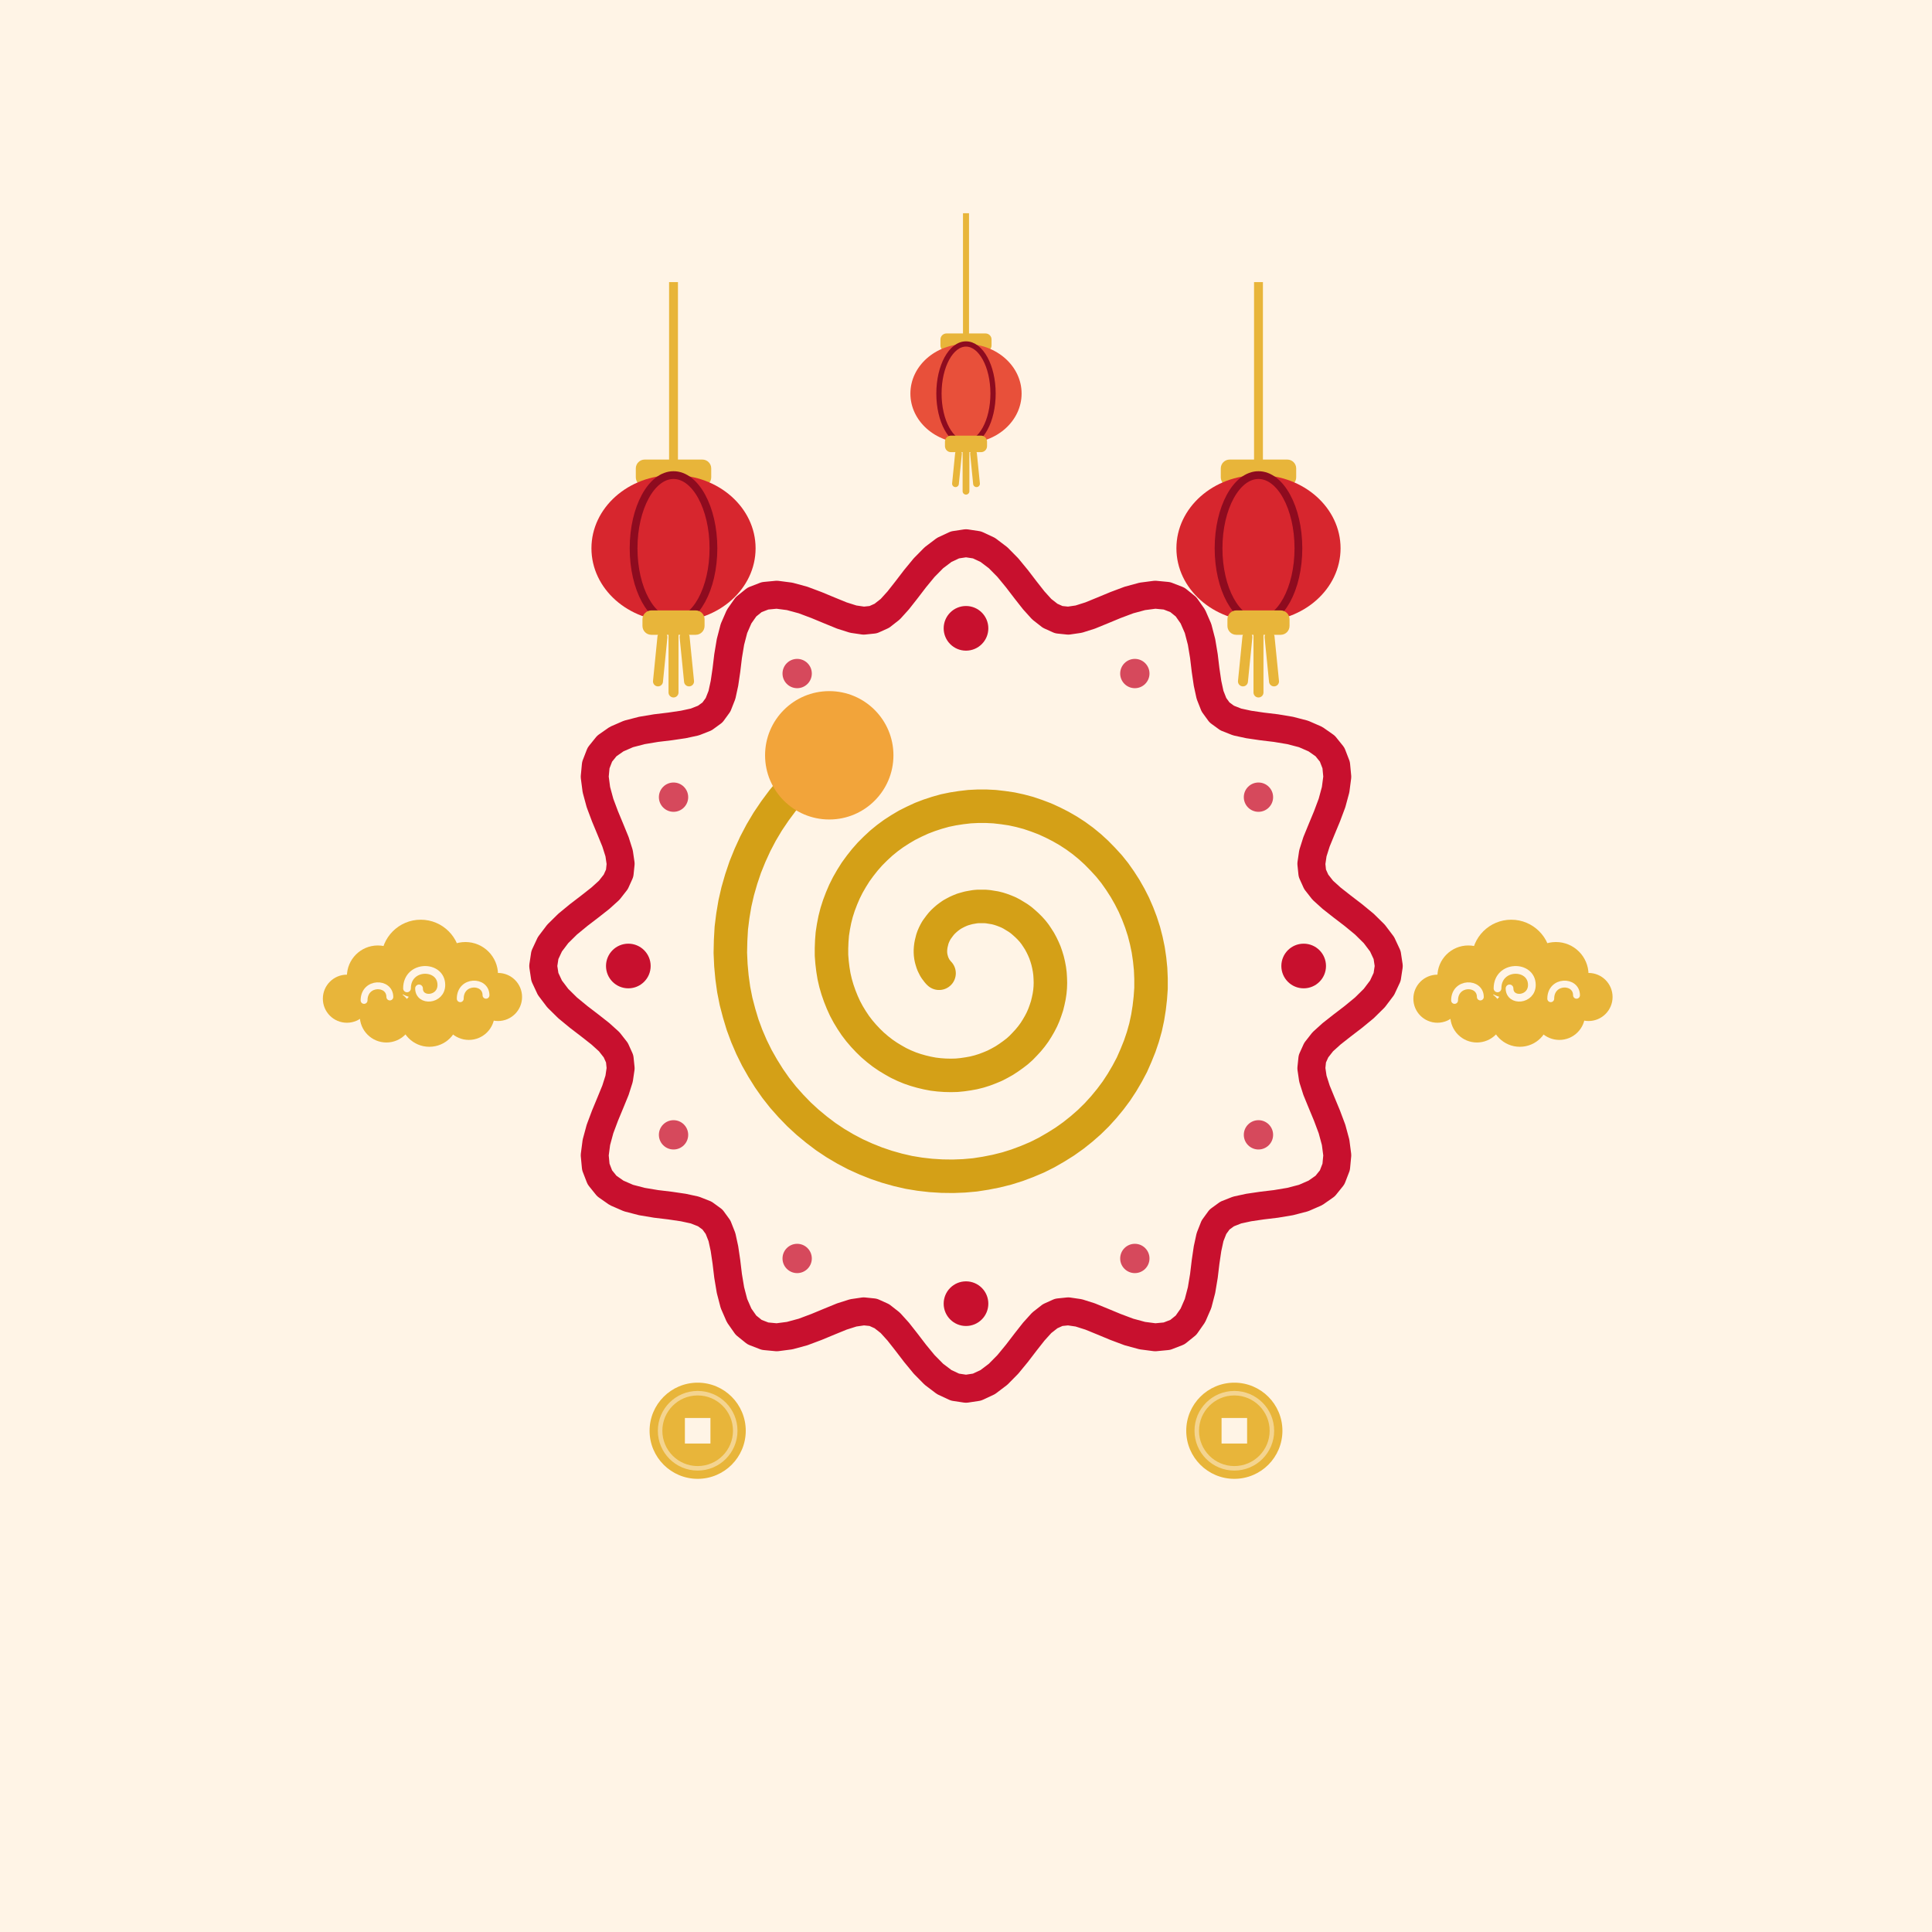
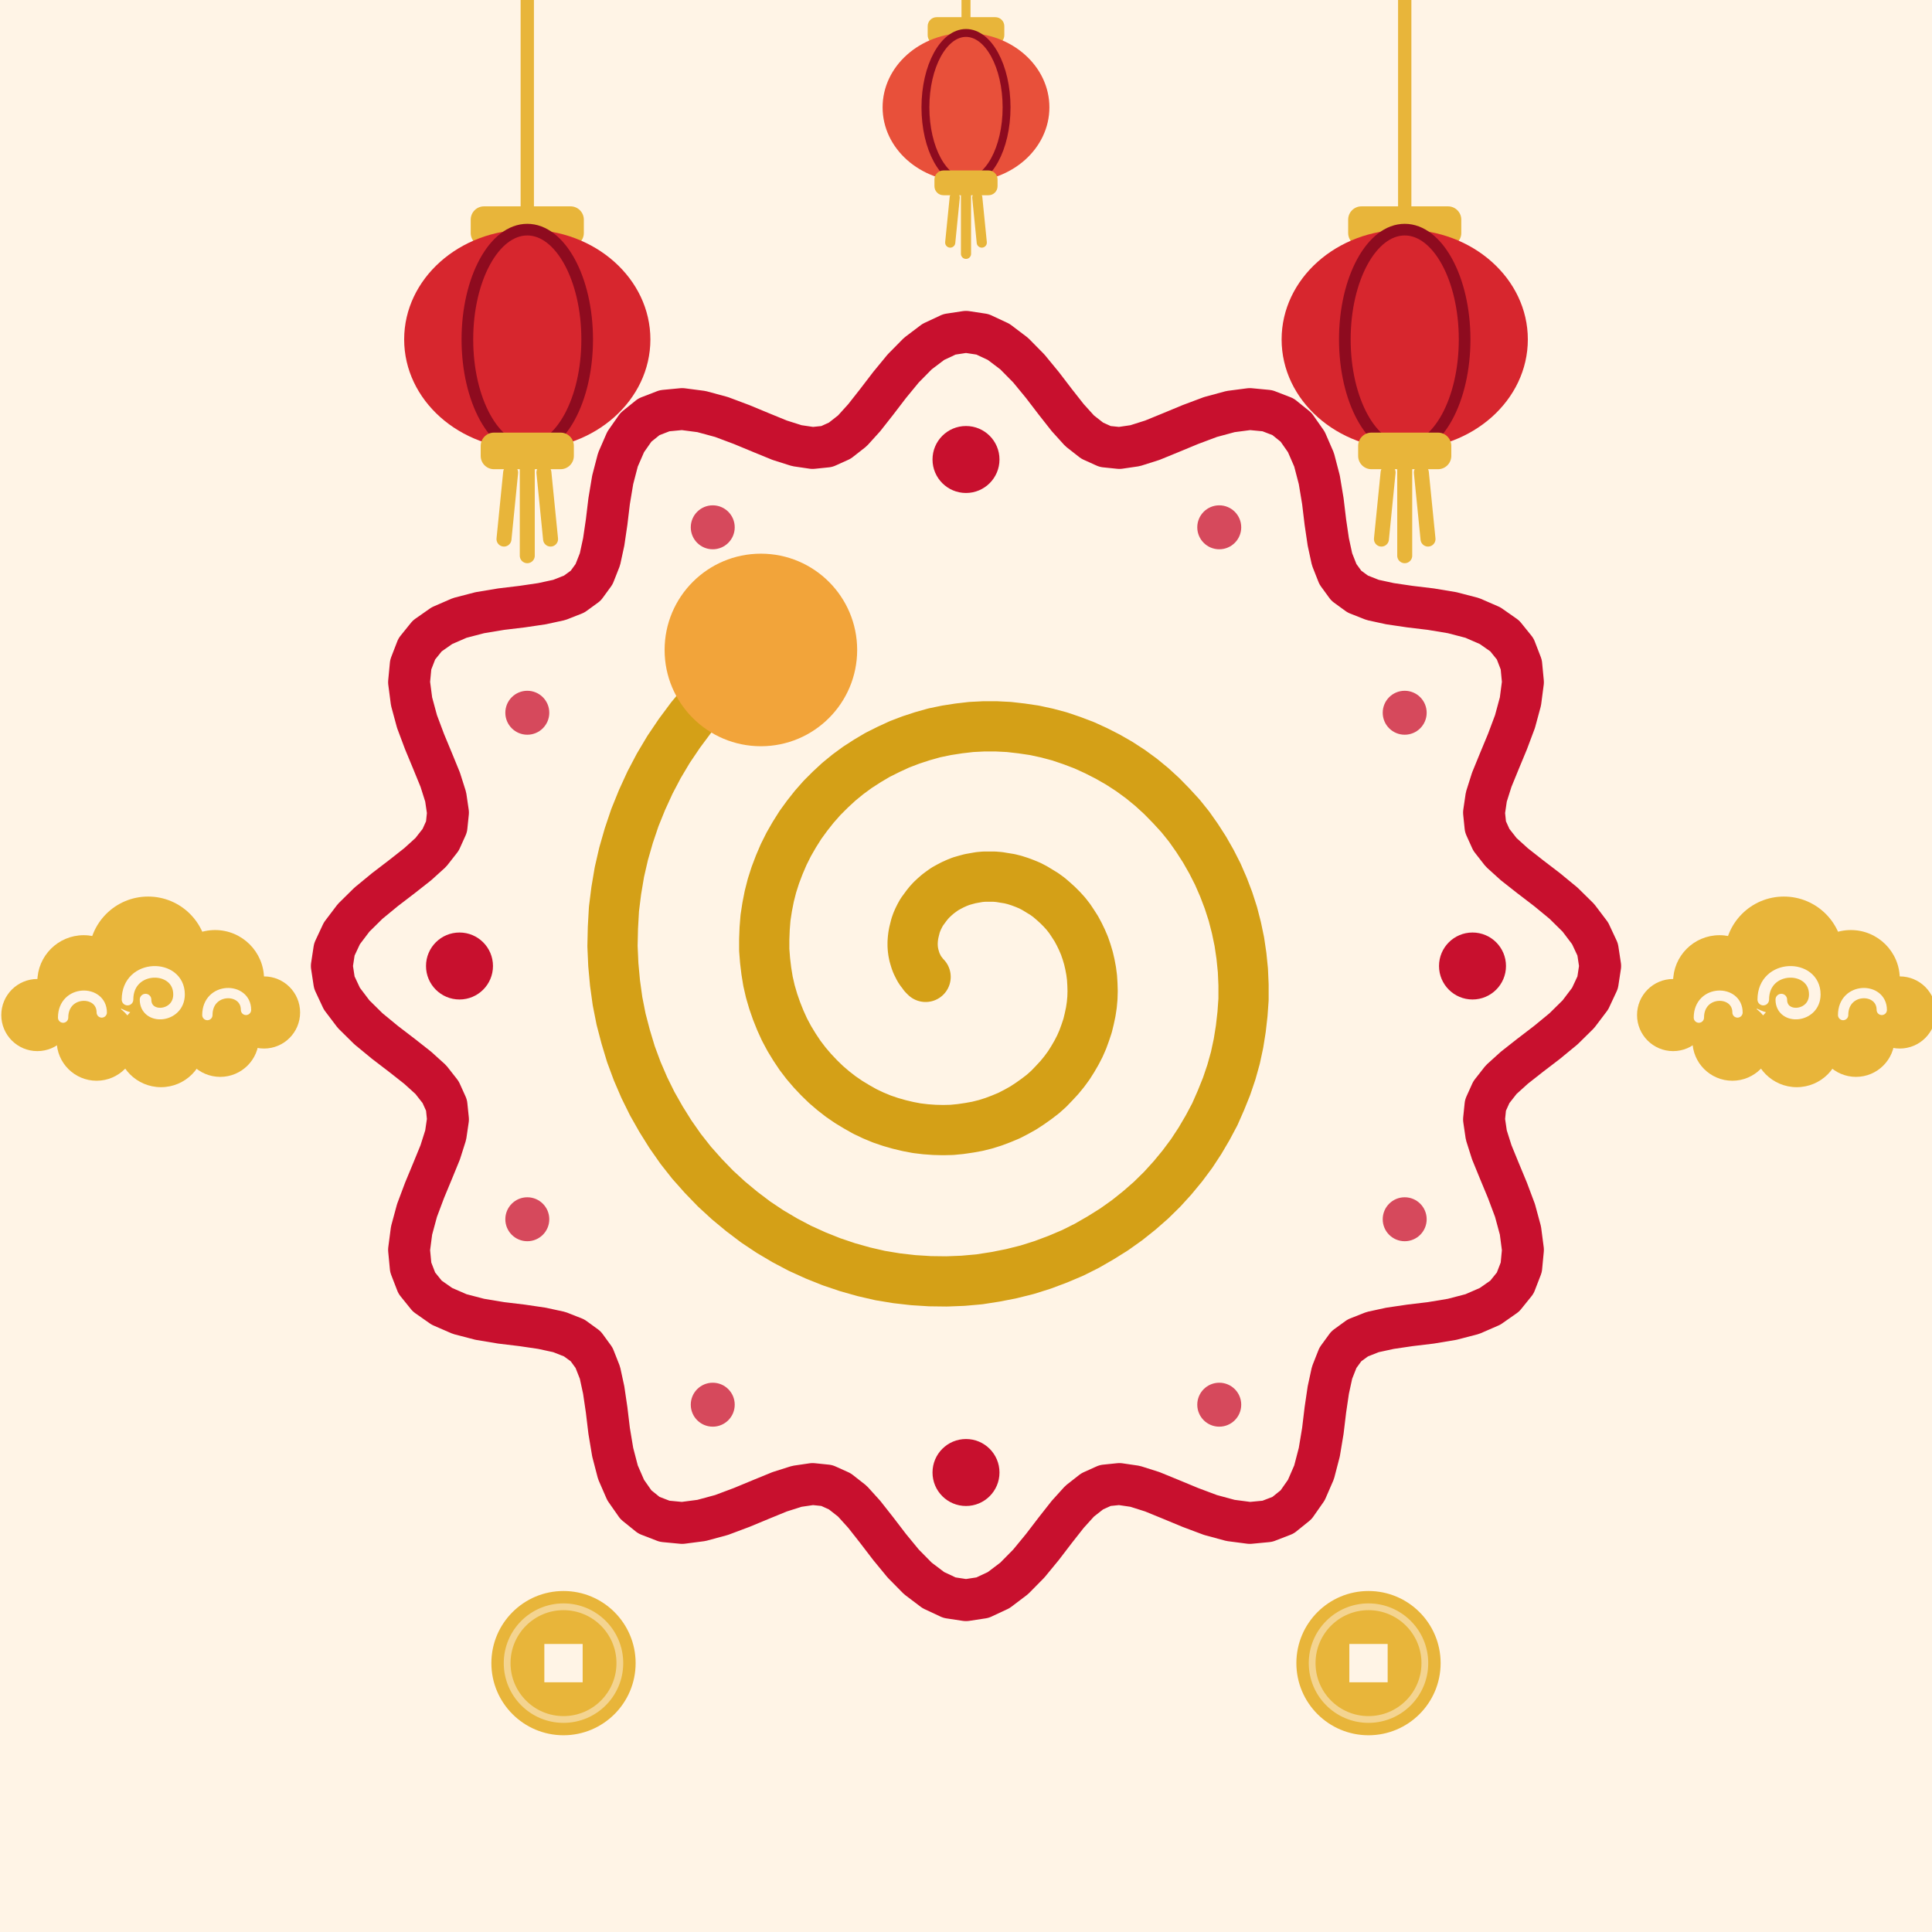
- <svg xmlns="http://www.w3.org/2000/svg" viewBox="0 0 108 108" width="512" height="512">
+ <svg xmlns="http://www.w3.org/2000/svg" viewBox="18 18 72 72" width="512" height="512">
  <rect width="108" height="108" fill="#FFF4E6" />
  <g transform="translate(37.65 30.65) rotate(0) scale(0.62)">
    <path d="M0 -24 L0 -7" stroke="#E8B53A" stroke-width="0.8" />
    <rect x="-3.4" y="-8" width="6.8" height="2.4" rx="0.8" fill="#E8B53A" />
    <ellipse cx="0" cy="0" rx="7.4" ry="6.6" fill="#D7262E" />
    <ellipse cx="0" cy="0" rx="3.6" ry="6.6" fill="none" stroke="#8E0B1F" stroke-width="0.7" />
    <rect x="-2.8" y="5.6" width="5.6" height="2.2" rx="0.8" fill="#E8B53A" />
    <path d="M0 7.8 L0 13 M-1 8 L-1.4 12 M1 8 L1.4 12" stroke="#E8B53A" stroke-width="0.9" stroke-linecap="round" />
  </g>
  <g transform="translate(70.35 30.65) rotate(0) scale(0.62)">
    <path d="M0 -24 L0 -7" stroke="#E8B53A" stroke-width="0.8" />
    <rect x="-3.4" y="-8" width="6.8" height="2.4" rx="0.8" fill="#E8B53A" />
    <ellipse cx="0" cy="0" rx="7.4" ry="6.6" fill="#D7262E" />
    <ellipse cx="0" cy="0" rx="3.6" ry="6.6" fill="none" stroke="#8E0B1F" stroke-width="0.7" />
    <rect x="-2.8" y="5.6" width="5.6" height="2.2" rx="0.8" fill="#E8B53A" />
    <path d="M0 7.8 L0 13 M-1 8 L-1.4 12 M1 8 L1.4 12" stroke="#E8B53A" stroke-width="0.9" stroke-linecap="round" />
  </g>
  <g transform="translate(54.00 22.00) rotate(0) scale(0.42)">
    <path d="M0 -24 L0 -7" stroke="#E8B53A" stroke-width="0.8" />
    <rect x="-3.4" y="-8" width="6.8" height="2.4" rx="0.8" fill="#E8B53A" />
    <ellipse cx="0" cy="0" rx="7.4" ry="6.6" fill="#E8503A" />
    <ellipse cx="0" cy="0" rx="3.6" ry="6.6" fill="none" stroke="#8E0B1F" stroke-width="0.7" />
    <rect x="-2.8" y="5.6" width="5.6" height="2.2" rx="0.8" fill="#E8B53A" />
    <path d="M0 7.8 L0 13 M-1 8 L-1.4 12 M1 8 L1.4 12" stroke="#E8B53A" stroke-width="0.9" stroke-linecap="round" />
  </g>
  <g transform="translate(69.00 79.98) rotate(0) scale(0.42)">
    <circle r="6.4" fill="#E8B53A" />
    <circle r="5" fill="none" stroke="#FFF4E6" stroke-width="0.6" opacity="0.5" />
    <rect x="-1.7" y="-1.7" width="3.4" height="3.4" fill="#FFF4E6" />
  </g>
  <g transform="translate(39.00 79.98) rotate(0) scale(0.42)">
    <circle r="6.4" fill="#E8B53A" />
    <circle r="5" fill="none" stroke="#FFF4E6" stroke-width="0.6" opacity="0.5" />
    <rect x="-1.7" y="-1.7" width="3.4" height="3.4" fill="#FFF4E6" />
  </g>
  <g transform="translate(23.52 55.06) rotate(0) scale(0.48)">
    <circle cx="-8.6" cy="1.6" r="2.8" fill="#E8B53A" />
    <circle cx="-5" cy="-1" r="3.6" fill="#E8B53A" />
    <circle cx="0" cy="-3" r="4.6" fill="#E8B53A" />
    <circle cx="5.2" cy="-1.2" r="3.8" fill="#E8B53A" />
    <circle cx="9" cy="1.4" r="2.8" fill="#E8B53A" />
    <circle cx="5.6" cy="3.4" r="3" fill="#E8B53A" />
    <circle cx="1" cy="3.8" r="3.4" fill="#E8B53A" />
    <circle cx="-4" cy="3.6" r="3.1" fill="#E8B53A" />
    <path d="M-1.6 0.4 C-1.6 -2.4 2.4 -2.4 2.4 0 C2.4 1.8 -0.2 2 -0.2 0.4" fill="none" stroke="#FFF4E6" stroke-width="0.9" stroke-linecap="round" />
    <path d="M-6.6 1.8 C-6.6 -0.4 -3.6 -0.4 -3.6 1.4" fill="none" stroke="#FFF4E6" stroke-width="0.8" stroke-linecap="round" />
    <path d="M4.6 1.6 C4.6 -0.6 7.6 -0.6 7.6 1.2" fill="none" stroke="#FFF4E6" stroke-width="0.8" stroke-linecap="round" />
  </g>
  <g transform="translate(84.48 55.06) rotate(0) scale(0.48)">
    <circle cx="-8.6" cy="1.6" r="2.8" fill="#E8B53A" />
    <circle cx="-5" cy="-1" r="3.6" fill="#E8B53A" />
    <circle cx="0" cy="-3" r="4.6" fill="#E8B53A" />
    <circle cx="5.2" cy="-1.2" r="3.8" fill="#E8B53A" />
    <circle cx="9" cy="1.4" r="2.8" fill="#E8B53A" />
    <circle cx="5.6" cy="3.4" r="3" fill="#E8B53A" />
    <circle cx="1" cy="3.8" r="3.4" fill="#E8B53A" />
    <circle cx="-4" cy="3.6" r="3.1" fill="#E8B53A" />
    <path d="M-1.6 0.4 C-1.6 -2.4 2.4 -2.4 2.4 0 C2.4 1.8 -0.2 2 -0.2 0.4" fill="none" stroke="#FFF4E6" stroke-width="0.9" stroke-linecap="round" />
    <path d="M-6.6 1.8 C-6.6 -0.4 -3.6 -0.4 -3.6 1.4" fill="none" stroke="#FFF4E6" stroke-width="0.8" stroke-linecap="round" />
    <path d="M4.6 1.6 C4.6 -0.6 7.6 -0.6 7.6 1.2" fill="none" stroke="#FFF4E6" stroke-width="0.8" stroke-linecap="round" />
  </g>
  <g transform="translate(54 54) scale(0.78) translate(-54 -54)">
    <path d="M54.00 23.70 L54.79 23.82 L55.56 24.18 L56.30 24.74 L57.00 25.45 L57.65 26.24 L58.27 27.05 L58.86 27.80 L59.43 28.43 L60.03 28.90 L60.65 29.18 L61.33 29.25 L62.08 29.14 L62.90 28.88 L63.78 28.52 L64.72 28.13 L65.68 27.77 L66.64 27.51 L67.56 27.39 L68.40 27.47 L69.15 27.76 L69.77 28.26 L70.26 28.96 L70.63 29.81 L70.88 30.77 L71.05 31.79 L71.17 32.79 L71.31 33.74 L71.49 34.57 L71.77 35.28 L72.17 35.83 L72.72 36.23 L73.43 36.51 L74.26 36.69 L75.21 36.83 L76.21 36.95 L77.23 37.12 L78.19 37.37 L79.04 37.74 L79.74 38.23 L80.24 38.85 L80.53 39.60 L80.61 40.44 L80.49 41.36 L80.23 42.32 L79.87 43.28 L79.48 44.22 L79.12 45.10 L78.86 45.92 L78.75 46.67 L78.82 47.35 L79.10 47.97 L79.57 48.57 L80.20 49.14 L80.95 49.73 L81.76 50.35 L82.55 51.00 L83.26 51.70 L83.82 52.44 L84.18 53.21 L84.30 54.00 L84.18 54.79 L83.82 55.56 L83.26 56.30 L82.55 57.00 L81.76 57.65 L80.95 58.27 L80.20 58.86 L79.57 59.43 L79.10 60.03 L78.82 60.65 L78.75 61.33 L78.86 62.08 L79.12 62.90 L79.48 63.78 L79.87 64.72 L80.23 65.68 L80.49 66.64 L80.61 67.56 L80.53 68.40 L80.24 69.15 L79.74 69.77 L79.04 70.26 L78.19 70.63 L77.23 70.88 L76.21 71.05 L75.21 71.17 L74.26 71.31 L73.43 71.49 L72.72 71.77 L72.17 72.17 L71.77 72.72 L71.49 73.43 L71.31 74.26 L71.17 75.21 L71.05 76.21 L70.88 77.23 L70.63 78.19 L70.26 79.04 L69.77 79.74 L69.15 80.24 L68.40 80.53 L67.56 80.61 L66.64 80.49 L65.68 80.23 L64.72 79.87 L63.78 79.48 L62.90 79.12 L62.08 78.86 L61.33 78.75 L60.65 78.82 L60.03 79.10 L59.43 79.57 L58.86 80.20 L58.27 80.95 L57.65 81.76 L57.00 82.55 L56.30 83.26 L55.56 83.82 L54.79 84.18 L54.00 84.30 L53.21 84.18 L52.44 83.82 L51.70 83.26 L51.00 82.55 L50.35 81.76 L49.73 80.95 L49.14 80.20 L48.57 79.57 L47.97 79.10 L47.35 78.82 L46.67 78.75 L45.92 78.86 L45.10 79.12 L44.22 79.48 L43.28 79.87 L42.32 80.23 L41.36 80.49 L40.44 80.61 L39.60 80.53 L38.85 80.24 L38.23 79.74 L37.74 79.04 L37.37 78.19 L37.12 77.23 L36.95 76.21 L36.83 75.21 L36.69 74.26 L36.51 73.43 L36.23 72.72 L35.83 72.17 L35.28 71.77 L34.57 71.49 L33.74 71.31 L32.79 71.17 L31.79 71.05 L30.77 70.88 L29.81 70.63 L28.96 70.26 L28.26 69.77 L27.76 69.15 L27.47 68.40 L27.39 67.56 L27.51 66.64 L27.77 65.68 L28.13 64.72 L28.52 63.78 L28.88 62.90 L29.14 62.08 L29.25 61.33 L29.18 60.65 L28.90 60.03 L28.43 59.43 L27.80 58.86 L27.05 58.27 L26.24 57.65 L25.45 57.00 L24.74 56.30 L24.18 55.56 L23.82 54.79 L23.70 54.00 L23.82 53.21 L24.18 52.44 L24.74 51.70 L25.45 51.00 L26.24 50.35 L27.05 49.73 L27.80 49.14 L28.43 48.57 L28.90 47.97 L29.18 47.35 L29.25 46.67 L29.14 45.92 L28.88 45.10 L28.52 44.22 L28.13 43.28 L27.77 42.32 L27.51 41.36 L27.39 40.44 L27.47 39.60 L27.76 38.85 L28.26 38.23 L28.96 37.74 L29.81 37.37 L30.77 37.12 L31.79 36.95 L32.79 36.83 L33.74 36.69 L34.57 36.51 L35.28 36.23 L35.83 35.83 L36.23 35.28 L36.51 34.57 L36.69 33.74 L36.83 32.79 L36.95 31.79 L37.12 30.77 L37.37 29.81 L37.74 28.96 L38.23 28.26 L38.85 27.76 L39.60 27.47 L40.44 27.39 L41.36 27.51 L42.32 27.77 L43.28 28.13 L44.22 28.52 L45.10 28.88 L45.92 29.14 L46.67 29.25 L47.35 29.18 L47.97 28.90 L48.57 28.43 L49.14 27.80 L49.73 27.05 L50.35 26.24 L51.00 25.45 L51.70 24.74 L52.44 24.18 L53.21 23.82 Z" fill="none" stroke="#C8102E" stroke-width="2" stroke-linejoin="round" />
    <circle cx="54" cy="29.8" r="1.60" fill="#C8102E" opacity="1" />
    <circle cx="66.1" cy="33.04" r="1.05" fill="#C8102E" opacity="0.75" />
    <circle cx="74.96" cy="41.9" r="1.05" fill="#C8102E" opacity="0.75" />
    <circle cx="78.2" cy="54" r="1.60" fill="#C8102E" opacity="1" />
    <circle cx="74.96" cy="66.1" r="1.05" fill="#C8102E" opacity="0.75" />
    <circle cx="66.1" cy="74.96" r="1.05" fill="#C8102E" opacity="0.75" />
    <circle cx="54" cy="78.2" r="1.60" fill="#C8102E" opacity="1" />
    <circle cx="41.9" cy="74.96" r="1.05" fill="#C8102E" opacity="0.75" />
    <circle cx="33.04" cy="66.1" r="1.05" fill="#C8102E" opacity="0.75" />
    <circle cx="29.8" cy="54" r="1.60" fill="#C8102E" opacity="1" />
    <circle cx="33.04" cy="41.9" r="1.05" fill="#C8102E" opacity="0.75" />
    <circle cx="41.9" cy="33.04" r="1.05" fill="#C8102E" opacity="0.75" />
    <path d="M52.07 54.52 L51.98 54.43 L51.91 54.33 L51.83 54.23 L51.76 54.12 L51.70 54.00 L51.64 53.88 L51.59 53.75 L51.55 53.62 L51.51 53.48 L51.48 53.33 L51.46 53.18 L51.45 53.03 L51.45 52.87 L51.46 52.72 L51.48 52.55 L51.51 52.39 L51.55 52.23 L51.59 52.07 L51.65 51.90 L51.72 51.74 L51.80 51.58 L51.89 51.42 L52.00 51.27 L52.11 51.12 L52.23 50.97 L52.36 50.83 L52.51 50.69 L52.66 50.56 L52.82 50.44 L52.99 50.32 L53.17 50.22 L53.36 50.12 L53.56 50.03 L53.76 49.95 L53.97 49.89 L54.19 49.83 L54.41 49.79 L54.64 49.75 L54.87 49.73 L55.11 49.73 L55.35 49.73 L55.59 49.75 L55.83 49.79 L56.08 49.83 L56.32 49.89 L56.57 49.97 L56.81 50.06 L57.05 50.16 L57.28 50.28 L57.51 50.42 L57.74 50.56 L57.96 50.72 L58.17 50.90 L58.38 51.09 L58.58 51.29 L58.77 51.50 L58.95 51.73 L59.11 51.97 L59.27 52.22 L59.41 52.48 L59.54 52.75 L59.66 53.03 L59.76 53.32 L59.85 53.62 L59.92 53.92 L59.98 54.24 L60.02 54.55 L60.04 54.87 L60.05 55.20 L60.04 55.53 L60.01 55.86 L59.96 56.19 L59.89 56.52 L59.81 56.85 L59.70 57.18 L59.58 57.51 L59.44 57.83 L59.28 58.14 L59.10 58.45 L58.91 58.75 L58.69 59.05 L58.46 59.33 L58.21 59.60 L57.95 59.87 L57.67 60.12 L57.37 60.35 L57.06 60.57 L56.74 60.78 L56.40 60.97 L56.05 61.15 L55.69 61.30 L55.32 61.44 L54.94 61.56 L54.54 61.66 L54.15 61.73 L53.74 61.79 L53.33 61.83 L52.91 61.84 L52.49 61.83 L52.07 61.80 L51.65 61.75 L51.23 61.67 L50.81 61.57 L50.39 61.45 L49.98 61.31 L49.57 61.14 L49.17 60.95 L48.78 60.73 L48.40 60.50 L48.02 60.24 L47.66 59.96 L47.31 59.66 L46.98 59.34 L46.66 59.00 L46.36 58.65 L46.07 58.27 L45.81 57.88 L45.56 57.47 L45.33 57.04 L45.13 56.60 L44.95 56.15 L44.79 55.69 L44.65 55.21 L44.54 54.73 L44.46 54.24 L44.40 53.74 L44.36 53.23 L44.36 52.72 L44.38 52.21 L44.42 51.70 L44.50 51.18 L44.60 50.67 L44.73 50.16 L44.89 49.66 L45.08 49.16 L45.29 48.67 L45.53 48.19 L45.80 47.72 L46.09 47.26 L46.41 46.82 L46.75 46.39 L47.12 45.97 L47.51 45.58 L47.92 45.20 L48.36 44.84 L48.81 44.51 L49.29 44.20 L49.78 43.91 L50.30 43.65 L50.82 43.41 L51.37 43.20 L51.92 43.02 L52.49 42.86 L53.07 42.74 L53.65 42.65 L54.25 42.58 L54.85 42.55 L55.45 42.55 L56.05 42.58 L56.66 42.65 L57.27 42.74 L57.87 42.87 L58.47 43.03 L59.06 43.23 L59.64 43.45 L60.21 43.71 L60.78 44.00 L61.32 44.31 L61.86 44.66 L62.38 45.04 L62.88 45.45 L63.35 45.88 L63.81 46.35 L64.25 46.83 L64.66 47.34 L65.04 47.88 L65.40 48.44 L65.73 49.02 L66.03 49.61 L66.30 50.23 L66.54 50.86 L66.75 51.51 L66.92 52.17 L67.06 52.84 L67.16 53.52 L67.23 54.21 L67.26 54.90 L67.26 55.60 L67.21 56.30 L67.13 57.00 L67.02 57.69 L66.87 58.39 L66.68 59.07 L66.45 59.75 L66.18 60.42 L65.89 61.08 L65.55 61.72 L65.18 62.35 L64.78 62.96 L64.34 63.55 L63.87 64.12 L63.37 64.67 L62.84 65.19 L62.28 65.68 L61.69 66.15 L61.07 66.59 L60.43 66.99 L59.77 67.37 L59.09 67.71 L58.38 68.01 L57.66 68.28 L56.93 68.51 L56.17 68.70 L55.41 68.85 L54.64 68.97 L53.85 69.04 L53.07 69.07 L52.28 69.06 L51.48 69.01 L50.69 68.92 L49.90 68.79 L49.12 68.61 L48.34 68.39 L47.57 68.13 L46.82 67.83 L46.07 67.49 L45.35 67.11 L44.64 66.69 L43.95 66.23 L43.29 65.73 L42.65 65.20 L42.03 64.63 L41.45 64.03 L40.89 63.40 L40.37 62.74 L39.88 62.04 L39.43 61.32 L39.01 60.58 L38.63 59.81 L38.29 59.02 L37.99 58.21 L37.74 57.38 L37.52 56.54 L37.35 55.68 L37.23 54.81 L37.15 53.94 L37.11 53.05 L37.13 52.17 L37.18 51.28 L37.29 50.40 L37.44 49.51 L37.64 48.64 L37.89 47.77 L38.18 46.91 L38.52 46.07 L38.90 45.24 L39.32 44.44 L39.79 43.65 L40.31 42.88 L40.86 42.14 L41.45 41.43 L42.08 40.75 L42.75 40.10 L43.46 39.48 L44.20 38.90" fill="none" stroke="#D4A017" stroke-width="2.4" stroke-linecap="round" stroke-linejoin="round" />
    <circle cx="44.2" cy="38.9" r="4.60" fill="#F2A43A" />
  </g>
</svg>
